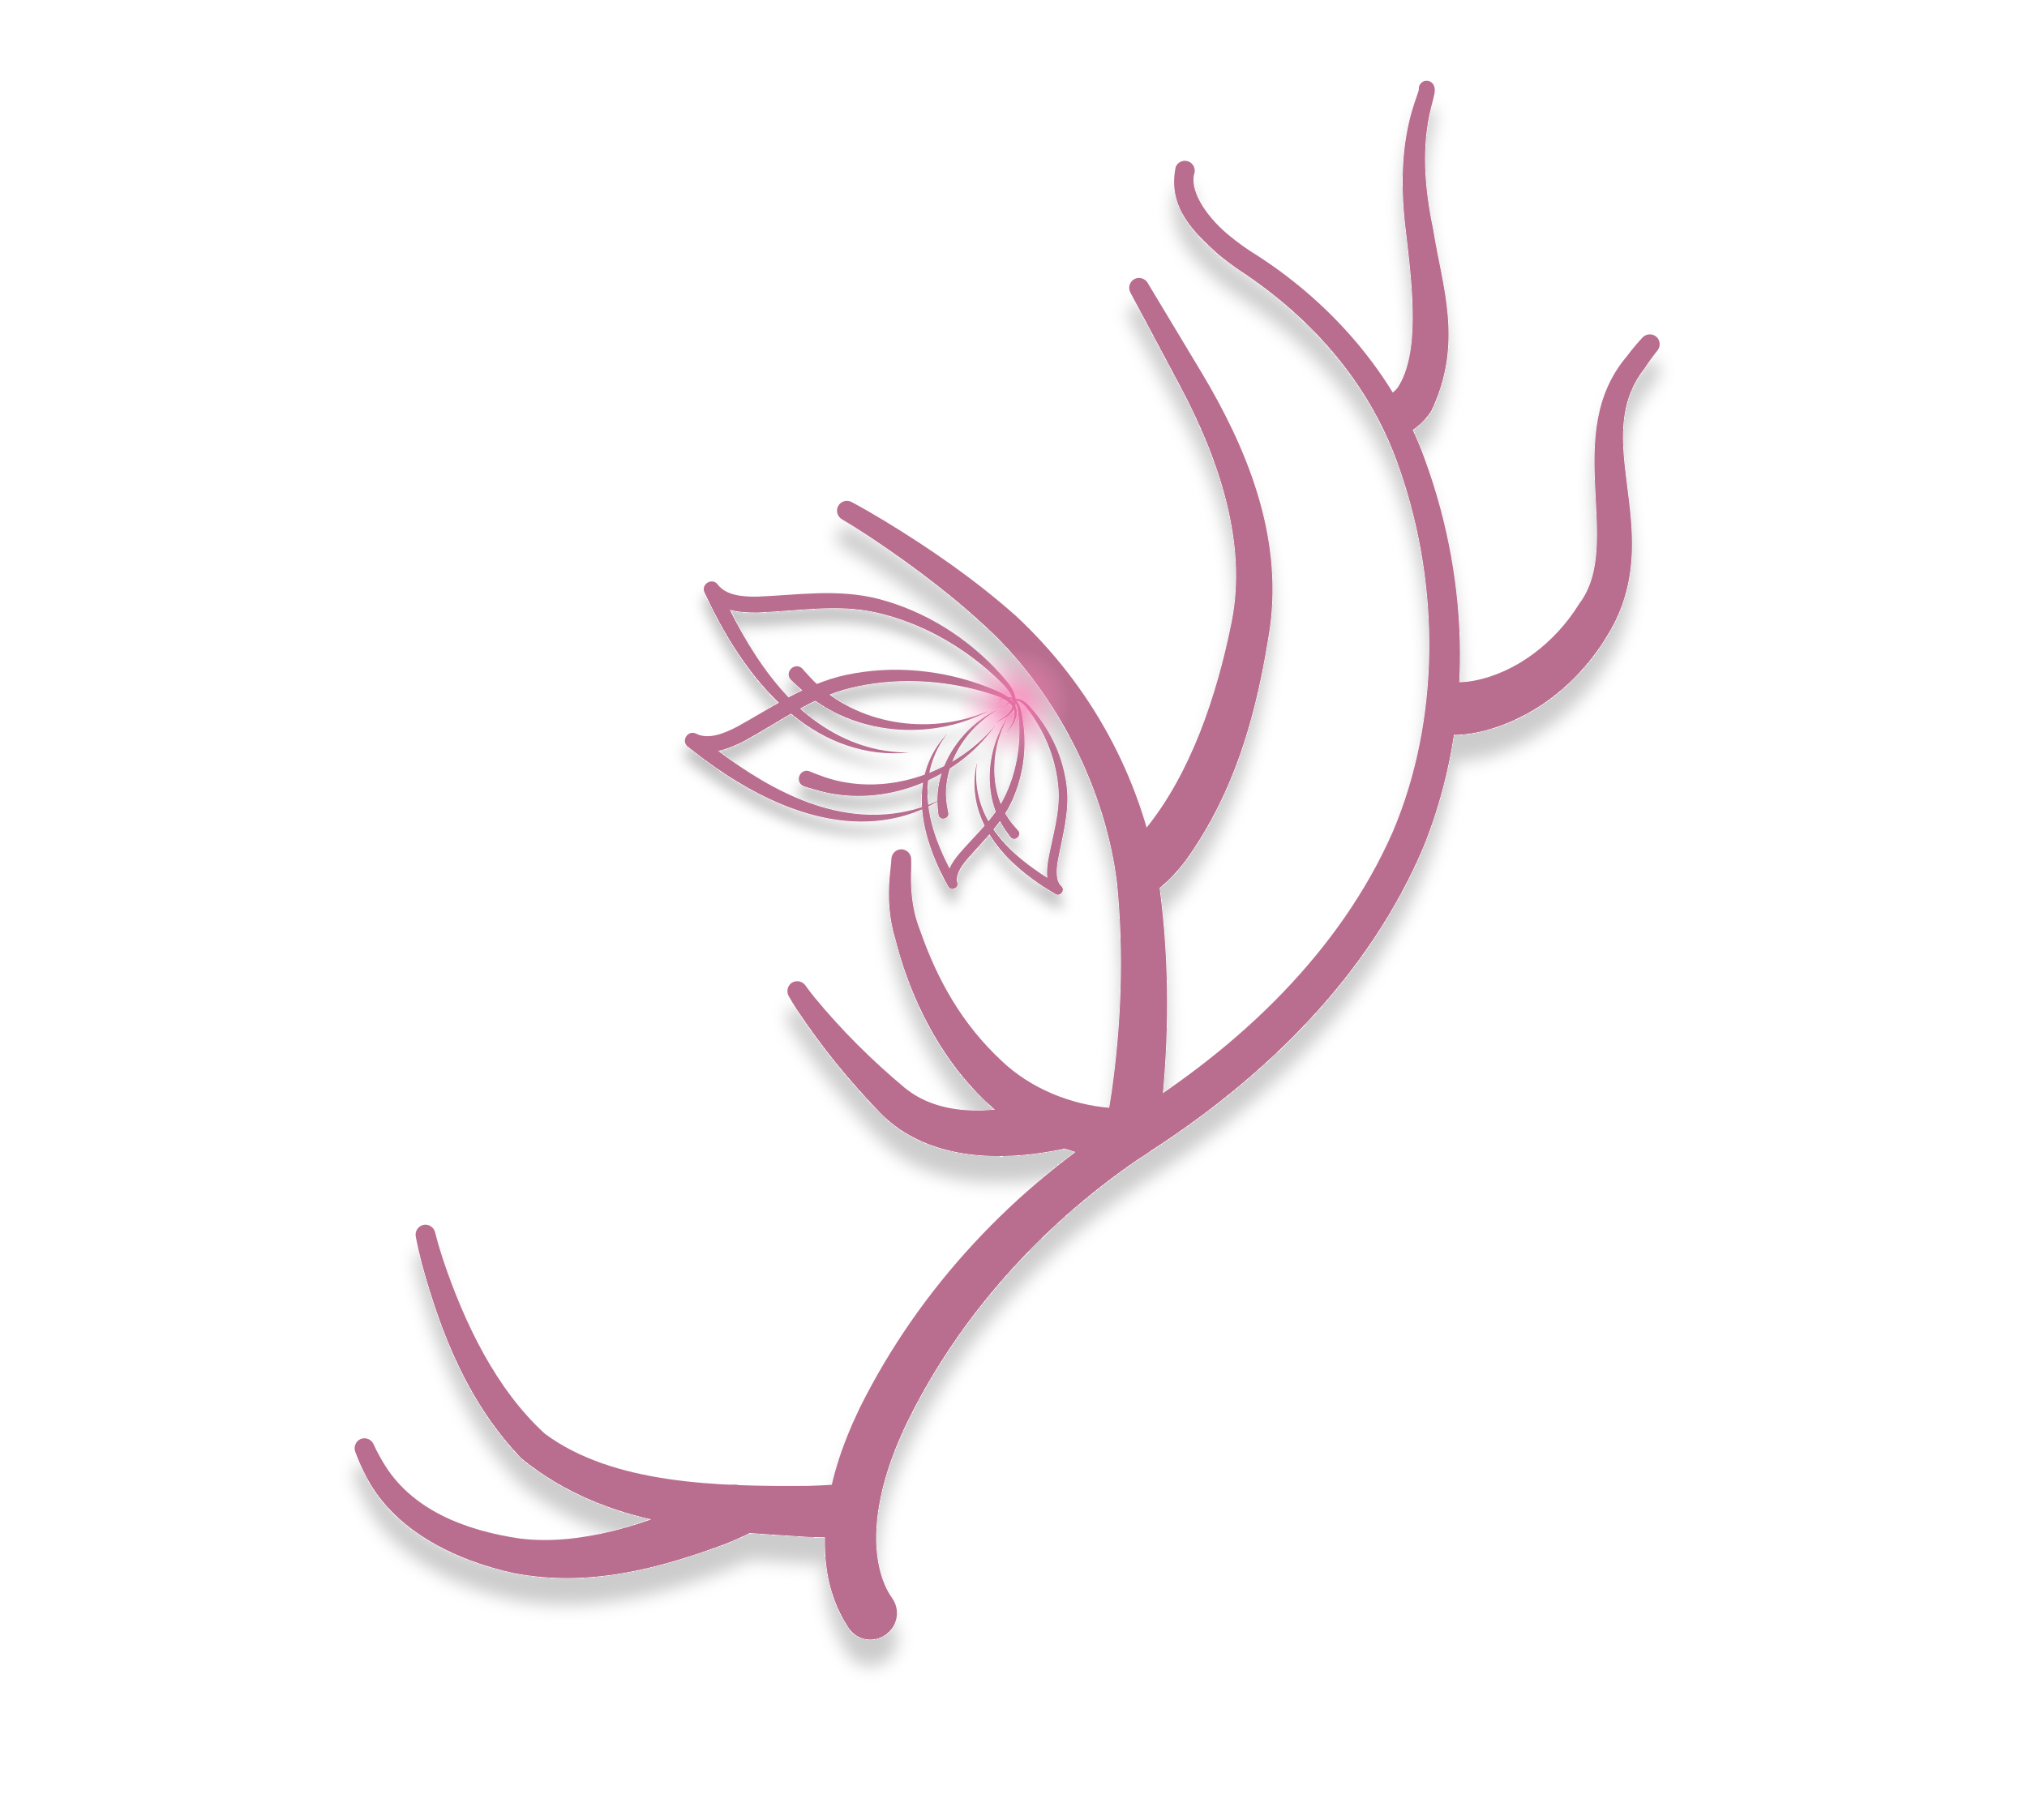
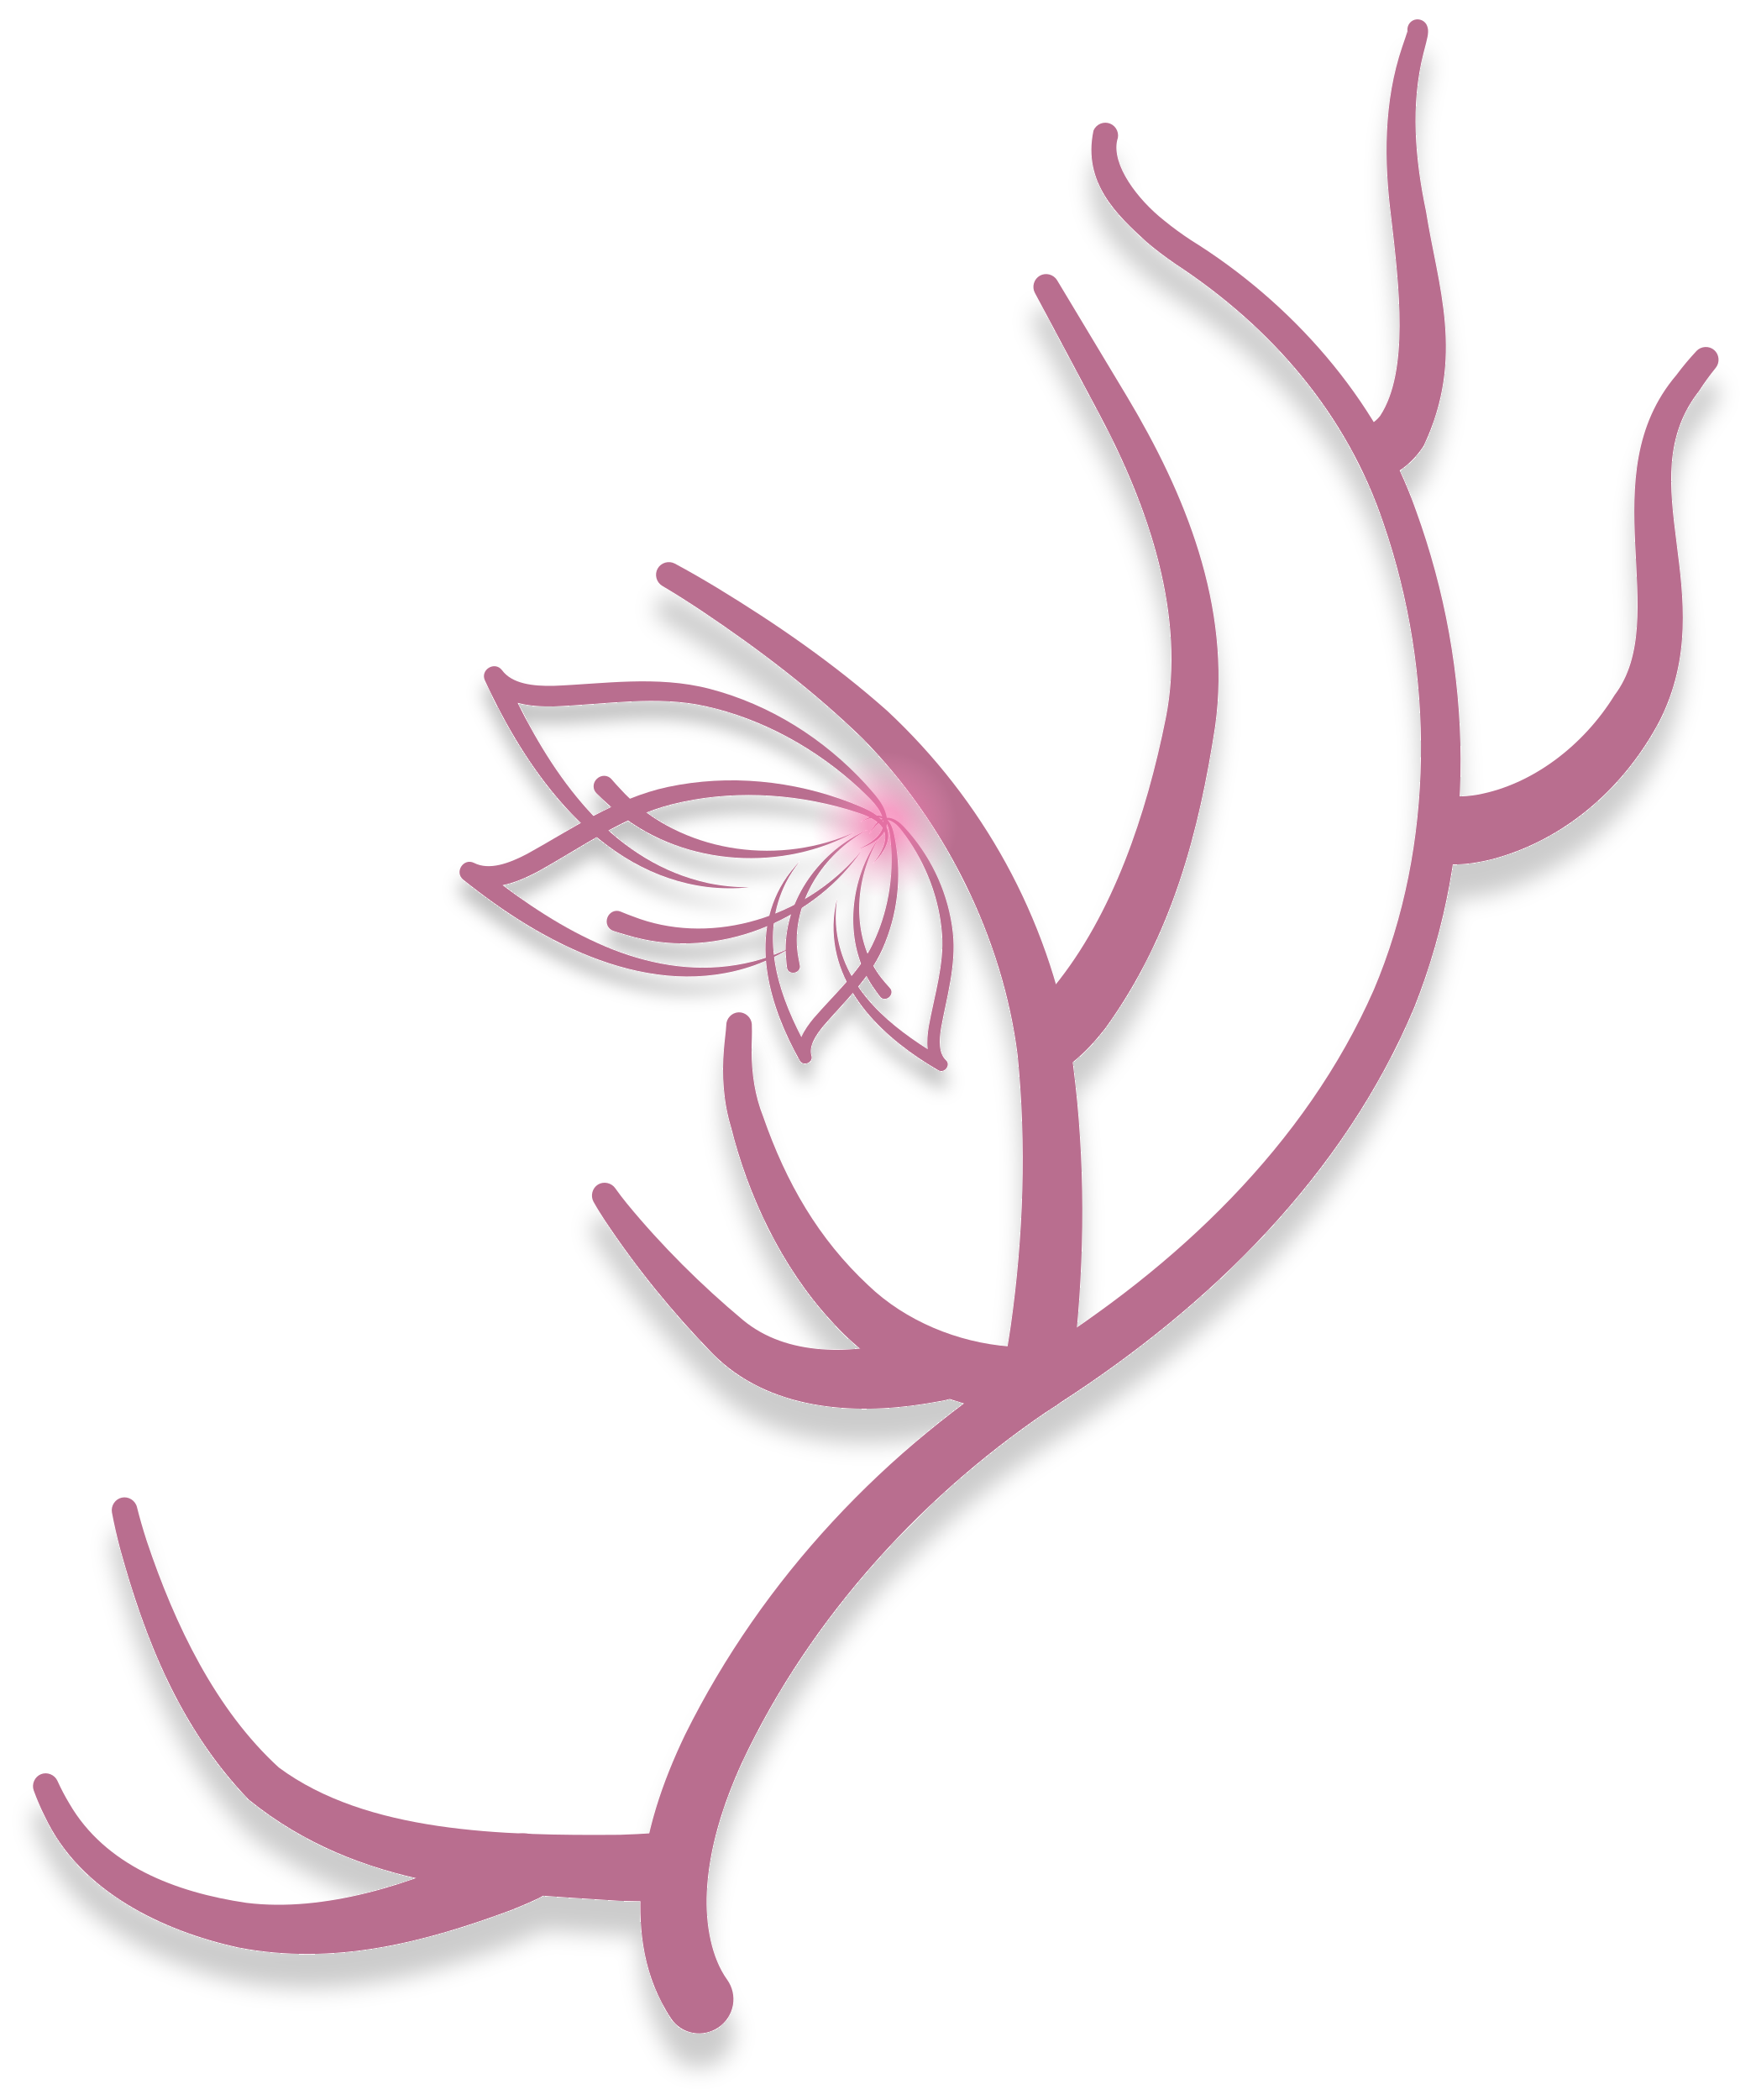
- <svg xmlns="http://www.w3.org/2000/svg" width="616" height="553" viewBox="0 0 616 553" fill="none">
-   <g filter="url(#filter0_d_210_49)">
-     <path d="M240.702 298.655C240.057 299.053 239.593 299.692 239.393 300.444C239.194 301.195 239.275 301.998 239.638 302.664C240.471 304.168 241.355 305.58 242.254 306.969C249.716 318.238 258.157 328.589 267.607 338.335C280.838 351.818 301.066 352.839 317.295 350.26C319 349.999 320.693 349.699 322.342 349.381C324.434 348.984 326.238 347.773 327.341 345.953C328.444 344.136 328.757 341.857 328.224 339.682C327.691 337.506 326.361 335.631 324.542 334.529C322.723 333.425 320.564 333.184 318.525 333.799C317.075 334.241 315.637 334.654 314.198 335.032C300.314 338.729 285.205 339.117 274.825 330.525C265.014 322.329 255.703 313.076 247.535 303.15C246.561 301.943 245.598 300.704 244.76 299.508C244.329 298.885 243.649 298.451 242.888 298.291C242.127 298.131 241.347 298.258 240.702 298.655Z" fill="#B96E8F" />
-     <path d="M128.672 372.296C127.915 372.458 127.251 372.916 126.813 373.569C126.377 374.223 126.204 375.02 126.343 375.782C126.868 378.62 127.533 381.478 128.249 384.251C134.054 405.371 142.292 426.449 158.503 443.311C184.74 464.558 216.171 465.191 245.859 467.153C248.772 467.235 251.676 467.269 254.631 467.232C256.759 467.209 258.766 466.336 260.207 464.77C261.648 463.207 262.406 461.079 262.317 458.89C262.227 456.701 261.297 454.639 259.732 453.199C258.168 451.757 256.097 451.053 253.974 451.204C251.294 451.397 248.585 451.527 245.852 451.612C218.123 451.838 186.317 451.126 165.612 435.79C150.814 422.28 141.169 402.344 134.508 382.438C133.665 379.828 132.872 377.131 132.226 374.521C132.041 373.769 131.555 373.113 130.89 372.696C130.223 372.279 129.429 372.133 128.672 372.296Z" fill="#B96E8F" />
-     <path d="M109.634 437.361C108.924 437.65 108.354 438.211 108.034 438.926C107.716 439.64 107.675 440.451 107.935 441.173C108.699 443.28 109.582 445.361 110.601 447.39C118.903 465.017 138.373 474.199 155.926 478.095C178.705 482.522 200.079 476.819 220.438 469.255C222.539 468.417 224.653 467.514 226.774 466.503C228.699 465.595 230.151 463.967 230.788 461.937C231.427 459.909 231.199 457.643 230.176 455.682C229.153 453.722 227.426 452.238 225.397 451.601C223.368 450.962 221.202 451.222 219.355 452.28C217.708 453.233 215.941 454.16 214.156 455.04C196.672 463.304 176.406 469.889 157.978 467.62C141.321 465.162 124.746 458.838 116.314 444.253C115.281 442.545 114.348 440.757 113.509 438.91C113.192 438.211 112.597 437.659 111.871 437.368C111.144 437.078 110.345 437.073 109.634 437.361Z" fill="#B96E8F" />
-     <path d="M344.674 84.854C343.998 85.237 343.5 85.874 343.28 86.63C343.06 87.386 343.136 88.2 343.501 88.886C345.004 91.711 346.514 94.547 348.025 97.386C351.543 103.996 355.058 110.6 358.581 117.217C370.533 139.631 379.018 165.025 374.333 188.851C369.77 211.713 361.783 235.201 348.063 252.019C346.252 254.121 344.301 256.016 342.452 257.313C340.724 258.556 339.582 260.425 339.296 262.533C339.008 264.64 339.599 266.815 340.92 268.554C342.241 270.292 344.179 271.443 346.286 271.73C348.395 272.018 350.501 271.417 352.16 270.086C355.388 267.51 357.897 264.682 360.129 261.815C375.946 239.89 382.16 215.385 385.932 190.774C389.823 162.446 378.702 135.91 365.269 113.43C361.407 107.005 357.553 100.593 353.696 94.175C352.039 91.419 350.384 88.665 348.736 85.923C348.335 85.256 347.676 84.773 346.914 84.572C346.152 84.372 345.35 84.471 344.674 84.854Z" fill="#B96E8F" />
-     <path d="M256.517 152.354C255.76 152.577 255.123 153.079 254.741 153.759C254.36 154.439 254.264 155.245 254.469 156.007C254.675 156.768 255.165 157.424 255.837 157.821C258.967 159.677 262.117 161.7 265.2 163.749C278.571 172.707 291.461 182.529 302.851 193.586C322.581 213.492 336.035 241.008 339.441 268.155C341.543 289.293 340.819 310.906 337.84 331.894C337.315 335.5 336.711 339.076 336.007 342.567C335.587 344.653 336.022 346.803 337.241 348.547C338.458 350.291 340.36 351.487 342.502 351.868C344.643 352.248 346.842 351.78 348.585 350.562C350.33 349.344 351.476 347.476 351.801 345.373C352.402 341.504 352.877 337.644 353.265 333.779C355.425 311.36 355.174 288.879 351.961 266.59C346.516 235.669 331.226 208.185 308.781 187.233C296.297 176.16 282.745 166.79 268.687 158.245C265.44 156.29 262.147 154.373 258.778 152.574C258.088 152.208 257.273 152.132 256.517 152.354Z" fill="#B96E8F" />
-     <path d="M432.369 24.854C431.835 25.157 431.441 25.659 431.261 26.259C431.083 26.859 431.134 27.506 431.414 28.052C431.083 27.394 431.205 27.278 431.171 27.295C431.162 27.317 431.137 27.435 431.096 27.577C431.017 27.864 430.891 28.247 430.766 28.612C430.506 29.375 430.219 30.186 429.943 31.018C425.552 43.934 425.637 57.881 427.348 71.131C429.238 87.431 431.586 107.374 424.756 117.812C424.104 118.638 423.415 119.236 422.676 119.672C421.242 120.591 420.256 122.032 419.96 123.708C419.663 125.383 420.079 127.157 421.093 128.608C422.107 130.059 423.631 131.059 425.307 131.355C426.983 131.652 428.673 131.223 430.029 130.192C432.054 128.7 433.727 126.827 434.985 124.88C444.851 104.055 438.227 87.011 435.541 69.736C432.943 57.379 431.871 44.605 434.948 32.475C435.147 31.668 435.358 30.879 435.576 30.026C435.679 29.61 435.793 29.161 435.894 28.63C435.945 28.348 435.992 28.094 436.02 27.659C436.013 27.298 436.135 26.692 435.602 25.681C435.278 25.16 434.749 24.783 434.143 24.628C433.537 24.473 432.903 24.552 432.369 24.854Z" fill="#B96E8F" />
-     <path d="M358.928 49.095C358.195 49.399 357.609 49.979 357.303 50.708C354.653 63.238 363.167 70.794 369.783 76.906C371.946 78.75 374.198 80.442 376.527 82.04C399.245 96.936 416.954 117.436 425.549 143.136C437.629 178.197 437.679 218.847 423.255 252.841C407.221 289.322 376.68 318.211 342.728 339.203C308.315 360.891 279.564 391.112 261.218 428.037C255.912 439.096 251.695 451.119 250.804 464.227C250.228 474.223 251.422 485.09 257.956 494.891C259.158 496.646 261.006 497.845 263.101 498.216C265.195 498.587 267.365 498.1 269.125 496.87C270.885 495.64 272.088 493.768 272.459 491.674C272.83 489.579 272.339 487.433 271.104 485.701C267.468 480.642 265.934 472.824 266.319 465.09C266.792 454.892 270.096 444.372 274.681 434.392C290.697 400.378 317.697 370.707 349.458 349.946C384.624 327.246 416.234 296.454 432.803 256.89C447.719 219.36 446.747 177.556 433.202 140.175C423.961 113.69 403.684 91.049 380.249 76.506C378.054 75.059 375.953 73.54 373.968 71.911C367.586 66.893 361.535 58.752 362.874 52.98C363.165 52.245 363.151 51.421 362.84 50.691C362.529 49.961 361.945 49.383 361.214 49.084C360.482 48.786 359.661 48.791 358.928 49.095Z" fill="#B96E8F" />
-     <path d="M501.228 101.627C500.445 101.669 499.703 102.002 499.177 102.565C497.482 104.389 495.918 106.252 494.465 108.211C474.179 131.997 493.706 165.329 479.914 183.515C472.51 195.524 460.457 204.587 447.746 206.927C445.904 207.254 444.046 207.405 442.567 207.309C440.44 207.217 438.395 207.98 436.88 209.474C435.365 210.966 434.504 213.067 434.488 215.272C434.472 217.476 435.302 219.591 436.795 221.105C438.288 222.621 440.322 223.413 442.45 223.351C445.614 223.279 448.43 222.775 451.132 222.094C468.93 217.346 482.591 204.561 490.493 189.584C505.507 159.84 482.993 133.298 499.829 111.912C500.994 110.077 502.284 108.291 503.719 106.511C504.202 105.911 504.429 105.13 504.36 104.349C504.291 103.568 503.932 102.853 503.351 102.348C502.77 101.843 502.011 101.587 501.228 101.627Z" fill="#B96E8F" />
-     <path d="M273.747 258.138C272.983 258.178 272.261 258.519 271.725 259.088C271.191 259.658 270.884 260.408 270.891 261.174C270.831 262.513 270.492 264.869 270.34 266.881C269.83 272.845 270.204 279.16 272.035 285.196C275.969 301.029 283.832 317.963 295.524 330.644C305.849 342.268 320.127 349.593 335.601 352.165C337.877 352.516 340.209 352.76 342.721 352.78C344.85 352.813 346.869 351.992 348.332 350.446C349.795 348.904 350.584 346.763 350.524 344.546C350.464 342.33 349.563 340.235 348.019 338.773C346.475 337.308 344.414 336.596 342.29 336.743C340.824 336.866 339.129 336.851 337.431 336.733C325.467 335.811 313.122 330.825 304.274 322.327C292.659 311.482 285.01 298.336 279.553 282.621C277.651 277.833 276.845 272.589 276.852 267.149C276.825 265.175 277.005 263.515 276.899 260.865C276.827 260.103 276.444 259.387 275.853 258.876C275.262 258.365 274.511 258.099 273.747 258.138Z" fill="#B96E8F" />
+ <svg xmlns="http://www.w3.org/2000/svg" width="413" height="494" viewBox="0 0 413 494" fill="none">
+   <mask id="mask0_210_79" style="mask-type:alpha" maskUnits="userSpaceOnUse" x="0" y="0" width="413" height="494">
+     <rect width="413" height="494" fill="#D9D9D9" />
+   </mask>
+   <g mask="url(#mask0_210_79)">
+     <g filter="url(#filter0_d_210_79)">
+       <path d="M140.7 278.656C140.055 279.054 139.591 279.693 139.391 280.445C139.192 281.196 139.273 281.999 139.636 282.665C140.469 284.169 141.353 285.581 142.252 286.97C149.714 298.239 158.155 308.59 167.605 318.336C180.836 331.819 201.064 332.84 217.293 330.261C218.998 330 220.691 329.7 222.34 329.382C224.433 328.985 226.236 327.774 227.339 325.954C228.442 324.137 228.755 321.858 228.222 319.683C227.689 317.507 226.359 315.632 224.54 314.53C222.721 313.426 220.562 313.185 218.523 313.8C217.073 314.242 215.635 314.655 214.196 315.033C200.312 318.73 185.203 319.118 174.823 310.526C165.012 302.33 155.701 293.077 147.534 283.151C146.559 281.944 145.596 280.705 144.759 279.509C144.327 278.886 143.647 278.452 142.887 278.292C142.125 278.132 141.345 278.259 140.7 278.656Z" fill="#B96E8F" />
+       <path d="M28.67 352.297C27.913 352.459 27.249 352.917 26.811 353.57C26.375 354.224 26.202 355.021 26.341 355.783C26.866 358.621 27.531 361.479 28.247 364.252C34.052 385.372 42.29 406.45 58.501 423.312C84.738 444.559 116.169 445.192 145.857 447.154C148.77 447.236 151.674 447.27 154.629 447.233C156.757 447.21 158.764 446.337 160.205 444.771C161.646 443.208 162.404 441.08 162.315 438.891C162.225 436.702 161.295 434.64 159.73 433.2C158.166 431.758 156.095 431.054 153.972 431.205C151.292 431.398 148.583 431.528 145.85 431.613C118.121 431.839 86.315 431.127 65.61 415.791C50.812 402.281 41.167 382.345 34.506 362.438C33.663 359.829 32.87 357.132 32.224 354.522C32.039 353.77 31.553 353.114 30.888 352.697C30.221 352.28 29.427 352.134 28.67 352.297Z" fill="#B96E8F" />
+       <path d="M9.633 417.362C8.922 417.651 8.352 418.212 8.032 418.927C7.714 419.641 7.673 420.452 7.933 421.174C8.698 423.281 9.58 425.362 10.599 427.391C18.901 445.018 38.371 454.2 55.924 458.096C78.703 462.523 100.077 456.82 120.436 449.256C122.537 448.418 124.651 447.515 126.772 446.504C128.697 445.596 130.149 443.968 130.786 441.938C131.425 439.91 131.197 437.644 130.174 435.683C129.151 433.723 127.424 432.239 125.395 431.602C123.366 430.963 121.2 431.223 119.353 432.281C117.706 433.234 115.939 434.161 114.154 435.041C96.67 443.305 76.404 449.89 57.975 447.621C41.319 445.163 24.744 438.839 16.312 424.254C15.279 422.546 14.346 420.758 13.507 418.911C13.19 418.212 12.595 417.66 11.869 417.369C11.142 417.079 10.343 417.074 9.633 417.362Z" fill="#B96E8F" />
+       <path d="M244.672 64.855C243.996 65.238 243.498 65.875 243.278 66.631C243.058 67.387 243.134 68.201 243.499 68.887C245.002 71.712 246.512 74.549 248.023 77.387C251.541 83.997 255.056 90.601 258.579 97.218C270.531 119.632 279.016 145.026 274.331 168.852C269.768 191.714 261.781 215.202 248.061 232.02C246.25 234.122 244.299 236.017 242.45 237.314C240.723 238.557 239.58 240.426 239.294 242.534C239.006 244.641 239.597 246.816 240.918 248.555C242.239 250.293 244.177 251.444 246.284 251.731C248.393 252.019 250.499 251.418 252.158 250.087C255.386 247.511 257.895 244.683 260.128 241.816C275.944 219.891 282.158 195.386 285.93 170.775C289.821 142.447 278.7 115.911 265.267 93.431C261.405 87.006 257.551 80.594 253.694 74.176C252.037 71.42 250.382 68.666 248.734 65.924C248.333 65.257 247.674 64.774 246.912 64.573C246.15 64.373 245.348 64.472 244.672 64.855Z" fill="#B96E8F" />
+       <path d="M156.515 132.355C155.758 132.578 155.121 133.08 154.739 133.76C154.358 134.44 154.262 135.246 154.467 136.008C154.673 136.769 155.163 137.425 155.835 137.822C158.965 139.678 162.115 141.701 165.198 143.75C178.569 152.708 191.459 162.53 202.849 173.587C222.579 193.493 236.033 221.009 239.439 248.156C241.541 269.294 240.818 290.907 237.838 311.895C237.313 315.501 236.709 319.077 236.005 322.568C235.585 324.654 236.02 326.804 237.239 328.548C238.456 330.292 240.358 331.488 242.5 331.869C244.641 332.249 246.84 331.781 248.583 330.563C250.328 329.345 251.474 327.477 251.799 325.374C252.4 321.505 252.875 317.645 253.264 313.78C255.423 291.361 255.172 268.88 251.959 246.591C246.514 215.67 231.224 188.186 208.779 167.234C196.295 156.161 182.743 146.791 168.685 138.246C165.438 136.291 162.145 134.374 158.776 132.575C158.087 132.209 157.271 132.133 156.515 132.355Z" fill="#B96E8F" />
+       <path d="M332.367 4.855C331.833 5.158 331.439 5.66 331.259 6.26C331.081 6.86 331.132 7.507 331.412 8.053C331.081 7.395 331.203 7.279 331.169 7.296C331.16 7.318 331.135 7.436 331.094 7.578C331.015 7.865 330.889 8.248 330.764 8.613C330.504 9.376 330.217 10.187 329.941 11.019C325.55 23.936 325.635 37.882 327.346 51.132C329.236 67.432 331.584 87.375 324.754 97.813C324.102 98.639 323.413 99.237 322.674 99.673C321.24 100.592 320.254 102.033 319.958 103.709C319.661 105.384 320.077 107.158 321.091 108.609C322.105 110.06 323.629 111.06 325.305 111.356C326.981 111.653 328.671 111.224 330.027 110.193C332.052 108.701 333.725 106.827 334.983 104.881C344.849 84.056 338.225 67.012 335.539 49.737C332.941 37.38 331.869 24.607 334.946 12.476C335.145 11.669 335.356 10.88 335.574 10.027C335.677 9.611 335.791 9.162 335.892 8.631C335.943 8.349 335.99 8.095 336.018 7.66C336.011 7.299 336.133 6.693 335.6 5.682C335.276 5.16 334.747 4.784 334.141 4.629C333.535 4.474 332.901 4.553 332.367 4.855Z" fill="#B96E8F" />
+       <path d="M258.926 29.096C258.193 29.4 257.607 29.98 257.301 30.709C254.651 43.239 263.165 50.795 269.781 56.907C271.944 58.751 274.196 60.443 276.526 62.041C299.243 76.937 316.952 97.437 325.547 123.137C337.627 158.198 337.677 198.848 323.253 232.842C307.219 269.323 276.679 298.212 242.726 319.204C208.313 340.892 179.562 371.113 161.216 408.038C155.91 419.097 151.693 431.12 150.802 444.228C150.226 454.224 151.42 465.091 157.954 474.892C159.156 476.647 161.004 477.846 163.099 478.217C165.193 478.588 167.363 478.101 169.123 476.871C170.883 475.641 172.086 473.769 172.457 471.675C172.828 469.58 172.337 467.434 171.102 465.702C167.466 460.643 165.932 452.825 166.317 445.091C166.79 434.893 170.094 424.373 174.679 414.393C190.695 380.379 217.695 350.708 249.456 329.947C284.622 307.247 316.232 276.455 332.801 236.891C347.717 199.361 346.745 157.557 333.2 120.176C323.959 93.691 303.682 71.05 280.247 56.507C278.052 55.06 275.951 53.54 273.966 51.912C267.584 46.894 261.533 38.753 262.872 32.981C263.163 32.246 263.149 31.422 262.838 30.692C262.527 29.962 261.943 29.384 261.212 29.085C260.48 28.787 259.66 28.791 258.926 29.096Z" fill="#B96E8F" />
+       <path d="M401.226 81.628C400.443 81.67 399.701 82.003 399.175 82.566C397.48 84.39 395.916 86.253 394.463 88.212C374.177 111.998 393.704 145.33 379.912 163.516C372.508 175.525 360.455 184.588 347.744 186.928C345.902 187.255 344.044 187.406 342.565 187.31C340.439 187.218 338.393 187.981 336.878 189.475C335.363 190.967 334.502 193.068 334.486 195.273C334.47 197.477 335.3 199.592 336.793 201.106C338.286 202.622 340.321 203.413 342.448 203.352C345.612 203.28 348.428 202.776 351.13 202.095C368.928 197.347 382.589 184.562 390.491 169.585C405.505 139.841 382.991 113.299 399.827 91.912C400.992 90.078 402.282 88.291 403.717 86.512C404.2 85.912 404.427 85.131 404.358 84.35C404.289 83.569 403.93 82.853 403.349 82.349C402.768 81.844 402.009 81.588 401.226 81.628Z" fill="#B96E8F" />
+       <path d="M173.745 238.139C172.981 238.179 172.259 238.52 171.723 239.089C171.189 239.659 170.882 240.409 170.889 241.175C170.829 242.514 170.49 244.87 170.338 246.882C169.828 252.846 170.202 259.161 172.033 265.197C175.967 281.03 183.83 297.964 195.522 310.645C205.847 322.269 220.125 329.594 235.599 332.166C237.875 332.517 240.207 332.761 242.719 332.781C244.848 332.814 246.867 331.993 248.33 330.447C249.793 328.905 250.582 326.764 250.522 324.547C250.463 322.331 249.561 320.236 248.017 318.774C246.473 317.309 244.412 316.597 242.288 316.744C240.822 316.867 239.127 316.852 237.429 316.734C225.465 315.812 213.12 310.826 204.272 302.328C192.657 291.483 185.008 278.337 179.551 262.622C177.649 257.834 176.843 252.59 176.85 247.15C176.823 245.176 177.004 243.516 176.897 240.866C176.825 240.104 176.442 239.388 175.851 238.877C175.26 238.366 174.509 238.1 173.745 238.139Z" fill="#B96E8F" />
+     </g>
+     <g filter="url(#filter1_d_210_79)">
+       <path d="M118.119 157.65C116.421 155.43 112.926 157.547 114.104 160.081C124.064 181.829 140.886 205.48 166.448 208.65C169.736 209.041 173.045 209.058 176.338 208.731C173.028 208.735 169.771 208.409 166.596 207.743C144.939 203.005 131.298 184.493 121.792 165.339C124.7 166.134 127.755 166.207 130.355 166.177C142.802 165.668 154.495 163.572 165.966 166.101C179.4 169.054 192.204 176.125 202.434 185.645C204.717 187.884 207.277 190.013 207.818 192.966C208.326 196.125 204.969 198.38 202.111 199.709C205.027 198.637 208.885 196.842 208.734 192.877C208.381 189.306 205.704 186.818 203.7 184.477C193.896 173.812 181.216 165.745 166.907 162.024C154.613 158.848 141.906 160.892 130.27 161.336C125.375 161.437 120.498 160.87 118.119 157.65Z" fill="#B96E8F" />
+       <path d="M142.246 182.502C141.605 182.476 140.965 182.722 140.476 183.175C139.986 183.627 139.692 184.247 139.667 184.888C139.642 185.53 139.889 186.141 140.343 186.595C141.145 187.403 141.941 188.158 142.771 188.905C157.61 202.974 180.586 205.326 198.101 197.248C199.058 196.812 200.055 196.315 200.966 195.8C200.018 196.243 198.991 196.665 198.009 197.025C179.908 203.712 158.488 199.45 145.967 185.597C145.256 184.854 144.579 184.104 143.896 183.307C143.478 182.819 142.888 182.526 142.246 182.502Z" fill="#B96E8F" />
+       <path d="M111.532 202.985C109.022 201.756 106.84 205.211 109.024 206.953C127.645 221.969 153.254 235.624 177.543 227.052C180.66 225.934 183.629 224.472 186.43 222.71C183.47 224.191 180.409 225.352 177.271 226.174C155.776 231.6 135.307 221.123 118.251 208.226C121.208 207.639 123.974 206.342 126.288 205.154C137.198 199.143 146.727 192.048 158.12 189.192C171.461 185.838 186.074 186.45 199.478 190.403C202.52 191.387 205.762 192.15 207.564 194.551C209.428 197.151 207.43 200.667 205.467 203.133C207.597 200.872 210.249 197.544 208.343 194.063C206.434 191.025 202.927 189.994 200.089 188.792C186.556 183.625 171.608 182.066 157.143 185.123C144.724 187.768 134.266 195.269 124.051 200.86C119.716 203.135 115.098 204.805 111.532 202.985Z" fill="#B96E8F" />
+       <path d="M144.2 214.463C143.615 214.727 143.152 215.233 142.916 215.856C142.68 216.479 142.693 217.165 142.958 217.75C143.222 218.336 143.715 218.772 144.324 218.976C145.403 219.341 146.451 219.661 147.528 219.959C167.086 225.926 188.696 217.775 200.764 202.729C201.426 201.912 202.097 201.021 202.681 200.154C202.031 200.974 201.3 201.81 200.582 202.57C187.369 216.633 166.299 222.38 148.911 215.573C147.943 215.225 147.002 214.856 146.036 214.448C145.444 214.198 144.785 214.199 144.2 214.463Z" fill="#B96E8F" />
+       <path d="M190.939 248.39C191.382 249.975 188.989 250.93 188.191 249.487C181.286 237.174 176.085 220.893 184.369 207.469C185.444 205.749 186.711 204.147 188.141 202.671C186.863 204.266 185.77 205.95 184.875 207.711C178.869 219.793 182.758 232.765 188.557 243.963C189.285 242.286 190.425 240.788 191.443 239.544C196.491 233.716 202.032 228.8 205.203 222.394C208.922 214.894 210.363 206.277 209.603 198.055C209.376 196.182 209.311 194.211 208.061 192.931C206.696 191.595 204.289 192.436 202.53 193.355C204.184 192.319 206.557 191.078 208.458 192.52C210.086 193.923 210.283 196.073 210.668 197.848C212.158 206.26 211.256 215.161 207.58 223.347C204.412 230.374 198.505 235.797 193.801 241.256C191.865 243.583 190.266 246.131 190.939 248.39Z" fill="#B96E8F" />
+       <path d="M187.951 228.175C187.716 228.493 187.348 228.718 186.936 228.797C186.524 228.877 186.104 228.805 185.778 228.595C185.451 228.386 185.244 228.056 185.195 227.68C185.105 227.014 185.039 226.37 184.99 225.711C183.758 213.696 191.45 201.802 202.19 196.143C202.775 195.832 203.405 195.523 204.01 195.261C203.426 195.565 202.822 195.915 202.265 196.265C191.986 202.686 185.837 214.489 187.855 225.312C187.948 225.912 188.058 226.497 188.188 227.102C188.268 227.472 188.186 227.857 187.951 228.175Z" fill="#B96E8F" />
+       <path d="M222.587 249.416C223.773 250.557 222.198 252.595 220.777 251.757C208.574 244.659 195.823 233.279 196.139 217.507C196.19 215.479 196.467 213.456 196.949 211.458C196.659 213.481 196.573 215.487 196.697 217.459C197.662 230.917 207.601 240.114 218.286 246.814C218.061 244.999 218.282 243.129 218.526 241.541C219.914 233.957 222.189 226.907 221.666 219.778C221.059 211.429 217.922 203.275 213.09 196.579C211.943 195.08 210.886 193.416 209.159 192.949C207.305 192.492 205.658 194.439 204.611 196.124C205.508 194.391 206.922 192.116 209.292 192.393C211.407 192.774 212.669 194.527 213.902 195.86C219.459 202.348 223.205 210.473 224.198 219.392C225.038 227.054 222.706 234.726 221.428 241.818C220.942 244.805 220.859 247.812 222.587 249.416Z" fill="#B96E8F" />
+       <path d="M209.752 233.517C209.711 233.91 209.508 234.29 209.194 234.568C208.879 234.846 208.481 234.997 208.093 234.982C207.706 234.968 207.36 234.789 207.127 234.49C206.711 233.962 206.326 233.441 205.95 232.899C198.784 223.176 199.367 209.022 205.743 198.692C206.089 198.127 206.474 197.54 206.863 197.008C206.514 197.566 206.171 198.175 205.87 198.759C200.278 209.512 200.978 222.802 208.215 231.099C208.6 231.568 208.992 232.017 209.411 232.471C209.668 232.749 209.793 233.124 209.752 233.517Z" fill="#B96E8F" />
+     </g>
+     <path d="M239.353 193.993C239.353 211.269 225.348 225.274 208.072 225.274C190.796 225.274 176.791 211.269 176.791 193.993C176.791 176.717 190.796 162.712 208.072 162.712C225.348 162.712 239.353 176.717 239.353 193.993Z" fill="url(#paint0_radial_210_79)" />
  </g>
-   <g filter="url(#filter1_d_210_49)">
-     <path d="M218.121 177.649C216.423 175.429 212.928 177.546 214.106 180.08C224.066 201.828 240.888 225.479 266.45 228.649C269.738 229.04 273.047 229.057 276.34 228.73C273.03 228.734 269.773 228.408 266.598 227.742C244.941 223.004 231.3 204.492 221.794 185.338C224.702 186.133 227.757 186.206 230.357 186.176C242.804 185.667 254.497 183.571 265.968 186.1C279.402 189.053 292.206 196.124 302.436 205.644C304.719 207.883 307.279 210.012 307.82 212.965C308.328 216.124 304.971 218.379 302.113 219.708C305.029 218.636 308.887 216.841 308.736 212.876C308.383 209.305 305.706 206.817 303.702 204.476C293.898 193.811 281.218 185.744 266.909 182.023C254.615 178.847 241.908 180.891 230.272 181.335C225.377 181.436 220.5 180.869 218.121 177.649Z" fill="#B96E8F" />
-     <path d="M242.248 202.501C241.607 202.475 240.967 202.721 240.478 203.174C239.988 203.626 239.694 204.246 239.669 204.887C239.644 205.529 239.891 206.14 240.345 206.594C241.147 207.402 241.942 208.157 242.773 208.904C257.612 222.973 280.588 225.325 298.103 217.247C299.06 216.811 300.057 216.314 300.968 215.799C300.02 216.242 298.993 216.664 298.011 217.024C279.91 223.711 258.49 219.449 245.969 205.596C245.257 204.853 244.581 204.103 243.898 203.306C243.48 202.818 242.89 202.525 242.248 202.501Z" fill="#B96E8F" />
-     <path d="M211.534 222.984C209.024 221.755 206.842 225.21 209.026 226.952C227.647 241.968 253.256 255.623 277.545 247.051C280.662 245.933 283.63 244.471 286.432 242.709C283.472 244.19 280.411 245.351 277.273 246.173C255.778 251.599 235.309 241.122 218.253 228.225C221.21 227.638 223.976 226.341 226.289 225.153C237.2 219.142 246.729 212.047 258.122 209.191C271.463 205.837 286.076 206.449 299.48 210.402C302.522 211.386 305.764 212.15 307.566 214.55C309.43 217.15 307.432 220.666 305.469 223.132C307.599 220.871 310.251 217.543 308.345 214.062C306.436 211.024 302.929 209.993 300.091 208.792C286.558 203.624 271.61 202.065 257.145 205.122C244.726 207.767 234.267 215.268 224.053 220.859C219.718 223.134 215.1 224.804 211.534 222.984Z" fill="#B96E8F" />
-     <path d="M244.202 234.462C243.617 234.726 243.154 235.232 242.918 235.855C242.682 236.478 242.695 237.164 242.96 237.749C243.224 238.335 243.717 238.771 244.326 238.975C245.404 239.34 246.453 239.66 247.53 239.958C267.088 245.925 288.698 237.774 300.766 222.728C301.428 221.911 302.098 221.02 302.683 220.154C302.033 220.973 301.302 221.809 300.584 222.569C287.371 236.632 266.301 242.379 248.913 235.572C247.945 235.224 247.004 234.855 246.038 234.447C245.446 234.197 244.787 234.198 244.202 234.462Z" fill="#B96E8F" />
-     <path d="M290.941 268.389C291.384 269.974 288.991 270.929 288.193 269.486C281.288 257.173 276.087 240.892 284.371 227.468C285.446 225.748 286.712 224.146 288.143 222.67C286.865 224.265 285.772 225.949 284.877 227.71C278.871 239.792 282.76 252.764 288.559 263.962C289.287 262.285 290.427 260.787 291.445 259.543C296.493 253.715 302.034 248.799 305.205 242.393C308.924 234.893 310.365 226.276 309.604 218.054C309.378 216.181 309.313 214.21 308.063 212.93C306.698 211.594 304.291 212.435 302.532 213.354C304.186 212.318 306.559 211.077 308.46 212.519C310.088 213.922 310.285 216.072 310.67 217.847C312.16 226.259 311.258 235.16 307.582 243.346C304.414 250.373 298.507 255.796 293.803 261.255C291.867 263.582 290.267 266.13 290.941 268.389Z" fill="#B96E8F" />
-     <path d="M287.952 248.175C287.718 248.492 287.35 248.717 286.938 248.796C286.525 248.876 286.106 248.804 285.78 248.594C285.453 248.385 285.246 248.055 285.197 247.679C285.107 247.013 285.04 246.369 284.992 245.71C283.76 233.695 291.452 221.801 302.192 216.142C302.777 215.831 303.407 215.522 304.012 215.26C303.428 215.564 302.824 215.914 302.267 216.264C291.988 222.685 285.839 234.488 287.857 245.311C287.95 245.911 288.06 246.496 288.19 247.101C288.27 247.471 288.188 247.856 287.952 248.175Z" fill="#B96E8F" />
-     <path d="M322.589 269.415C323.775 270.556 322.2 272.594 320.779 271.756C308.576 264.658 295.825 253.278 296.141 237.507C296.192 235.478 296.469 233.455 296.951 231.458C296.661 233.48 296.575 235.486 296.699 237.458C297.664 250.916 307.603 260.113 318.288 266.813C318.063 264.998 318.284 263.128 318.528 261.54C319.916 253.956 322.191 246.906 321.668 239.777C321.061 231.428 317.924 223.274 313.092 216.578C311.945 215.079 310.888 213.415 309.161 212.948C307.306 212.491 305.66 214.438 304.613 216.123C305.51 214.39 306.924 212.115 309.294 212.392C311.409 212.773 312.671 214.526 313.904 215.859C319.461 222.347 323.207 230.472 324.2 239.391C325.04 247.053 322.708 254.725 321.43 261.817C320.944 264.804 320.861 267.811 322.589 269.415Z" fill="#B96E8F" />
-     <path d="M309.754 253.516C309.713 253.909 309.51 254.289 309.196 254.567C308.881 254.845 308.483 254.996 308.095 254.981C307.708 254.967 307.362 254.788 307.128 254.489C306.713 253.961 306.328 253.44 305.952 252.898C298.786 243.175 299.369 229.021 305.745 218.691C306.091 218.126 306.476 217.54 306.865 217.007C306.516 217.565 306.173 218.174 305.872 218.758C300.28 229.511 300.98 242.801 308.217 251.098C308.602 251.567 308.993 252.016 309.413 252.47C309.67 252.749 309.795 253.123 309.754 253.516Z" fill="#B96E8F" />
-   </g>
-   <path d="M339.355 213.992C339.355 231.268 325.35 245.273 308.074 245.273C290.798 245.273 276.793 231.268 276.793 213.992C276.793 196.716 290.798 182.711 308.074 182.711C325.35 182.711 339.355 196.716 339.355 213.992Z" fill="url(#paint0_radial_210_49)" />
  <defs>
-     <filter id="filter0_d_210_49" x="102.764" y="24.55" width="406.607" height="486.788" filterUnits="userSpaceOnUse" color-interpolation-filters="sRGB">
+     <filter id="filter0_d_210_79" x="2.762" y="4.551" width="406.607" height="486.788" filterUnits="userSpaceOnUse" color-interpolation-filters="sRGB">
      <feFlood flood-opacity="0" result="BackgroundImageFix" />
      <feColorMatrix in="SourceAlpha" type="matrix" values="0 0 0 0 0 0 0 0 0 0 0 0 0 0 0 0 0 0 127 0" result="hardAlpha" />
      <feOffset dy="8" />
      <feGaussianBlur stdDeviation="2.5" />
      <feComposite in2="hardAlpha" operator="out" />
      <feColorMatrix type="matrix" values="0 0 0 0 0 0 0 0 0 0 0 0 0 0 0 0 0 0 0.2 0" />
-       <feBlend mode="normal" in2="BackgroundImageFix" result="effect1_dropShadow_210_49" />
-       <feBlend mode="normal" in="SourceGraphic" in2="effect1_dropShadow_210_49" result="shape" />
+       <feBlend mode="normal" in2="BackgroundImageFix" result="effect1_dropShadow_210_79" />
+       <feBlend mode="normal" in="SourceGraphic" in2="effect1_dropShadow_210_79" result="shape" />
    </filter>
-     <filter id="filter1_d_210_49" x="204.129" y="176.716" width="124.25" height="103.237" filterUnits="userSpaceOnUse" color-interpolation-filters="sRGB">
+     <filter id="filter1_d_210_79" x="104.127" y="156.717" width="124.25" height="103.237" filterUnits="userSpaceOnUse" color-interpolation-filters="sRGB">
      <feFlood flood-opacity="0" result="BackgroundImageFix" />
      <feColorMatrix in="SourceAlpha" type="matrix" values="0 0 0 0 0 0 0 0 0 0 0 0 0 0 0 0 0 0 127 0" result="hardAlpha" />
      <feOffset dy="4" />
      <feGaussianBlur stdDeviation="2" />
      <feComposite in2="hardAlpha" operator="out" />
      <feColorMatrix type="matrix" values="0 0 0 0 0 0 0 0 0 0 0 0 0 0 0 0 0 0 0.25 0" />
-       <feBlend mode="normal" in2="BackgroundImageFix" result="effect1_dropShadow_210_49" />
-       <feBlend mode="normal" in="SourceGraphic" in2="effect1_dropShadow_210_49" result="shape" />
+       <feBlend mode="normal" in2="BackgroundImageFix" result="effect1_dropShadow_210_79" />
+       <feBlend mode="normal" in="SourceGraphic" in2="effect1_dropShadow_210_79" result="shape" />
    </filter>
-     <radialGradient id="paint0_radial_210_49" cx="0" cy="0" r="1" gradientUnits="userSpaceOnUse" gradientTransform="translate(308.074 213.992) rotate(90) scale(31.2811)">
+     <radialGradient id="paint0_radial_210_79" cx="0" cy="0" r="1" gradientUnits="userSpaceOnUse" gradientTransform="translate(208.072 193.993) rotate(90) scale(31.2811)">
      <stop offset="0.125" stop-color="#FF71B0" stop-opacity="0.62" />
      <stop offset="0.548" stop-color="#FFA8CE" stop-opacity="0" />
      <stop offset="1" stop-color="white" stop-opacity="0" />
    </radialGradient>
  </defs>
</svg>
